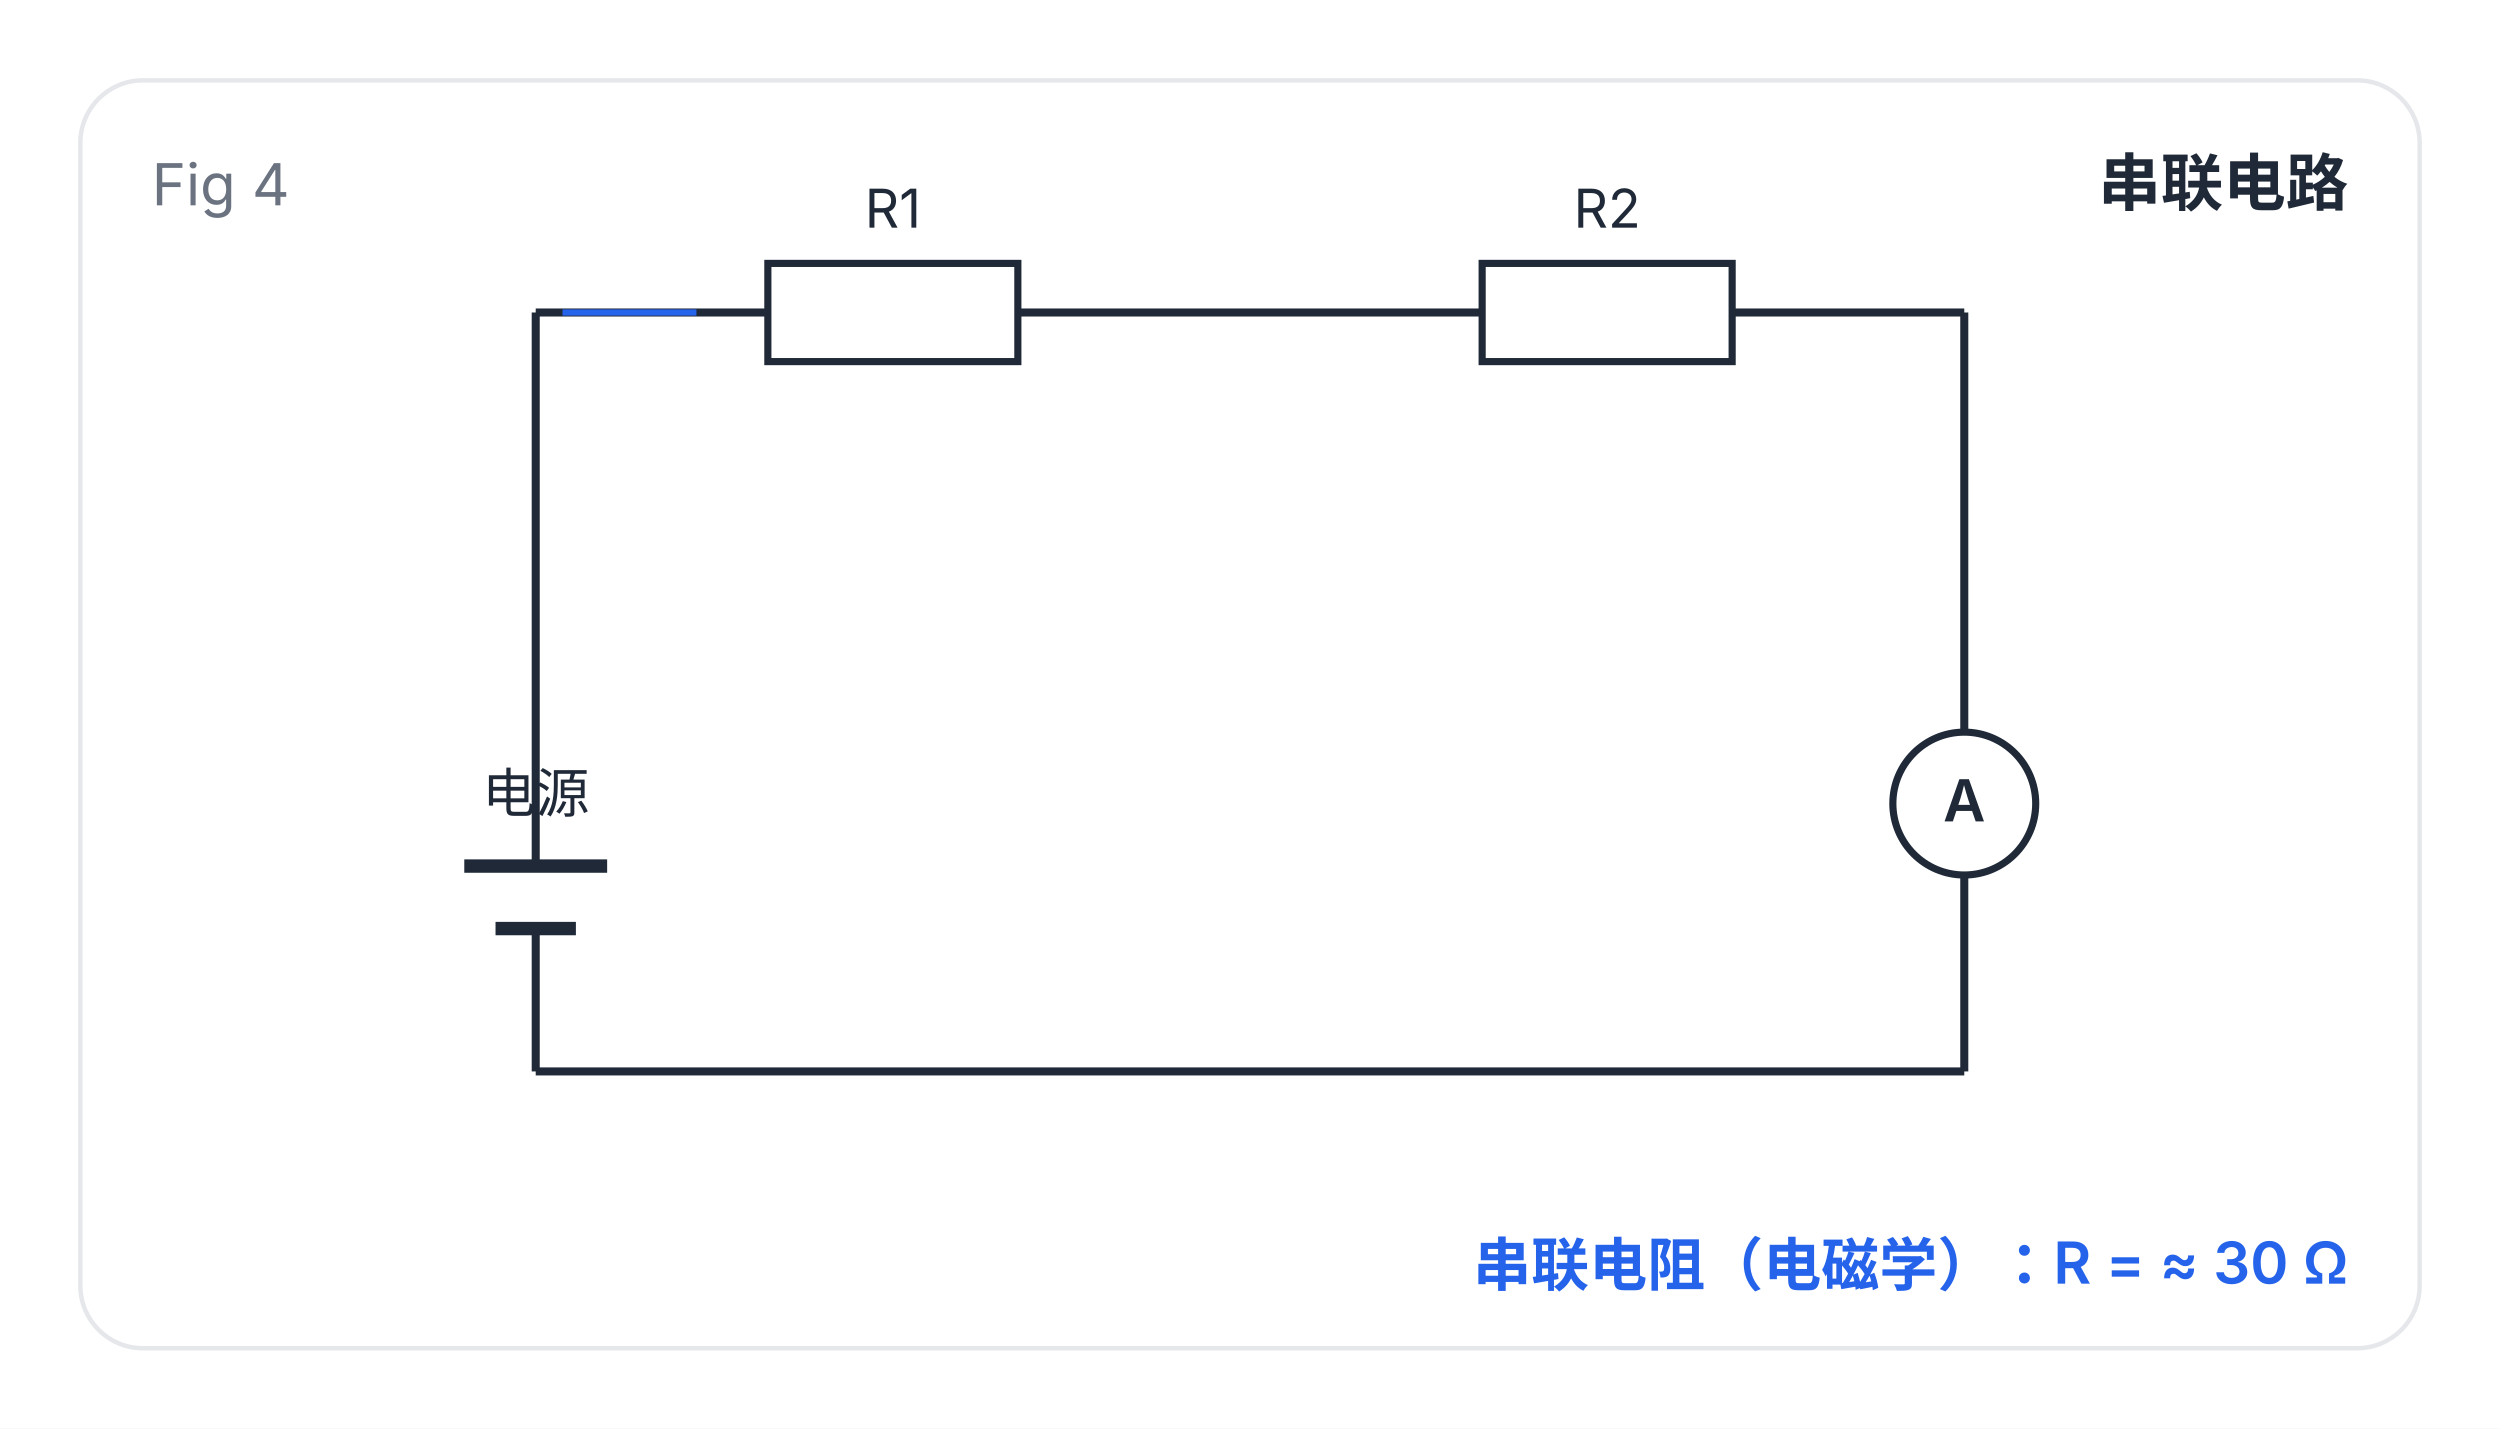
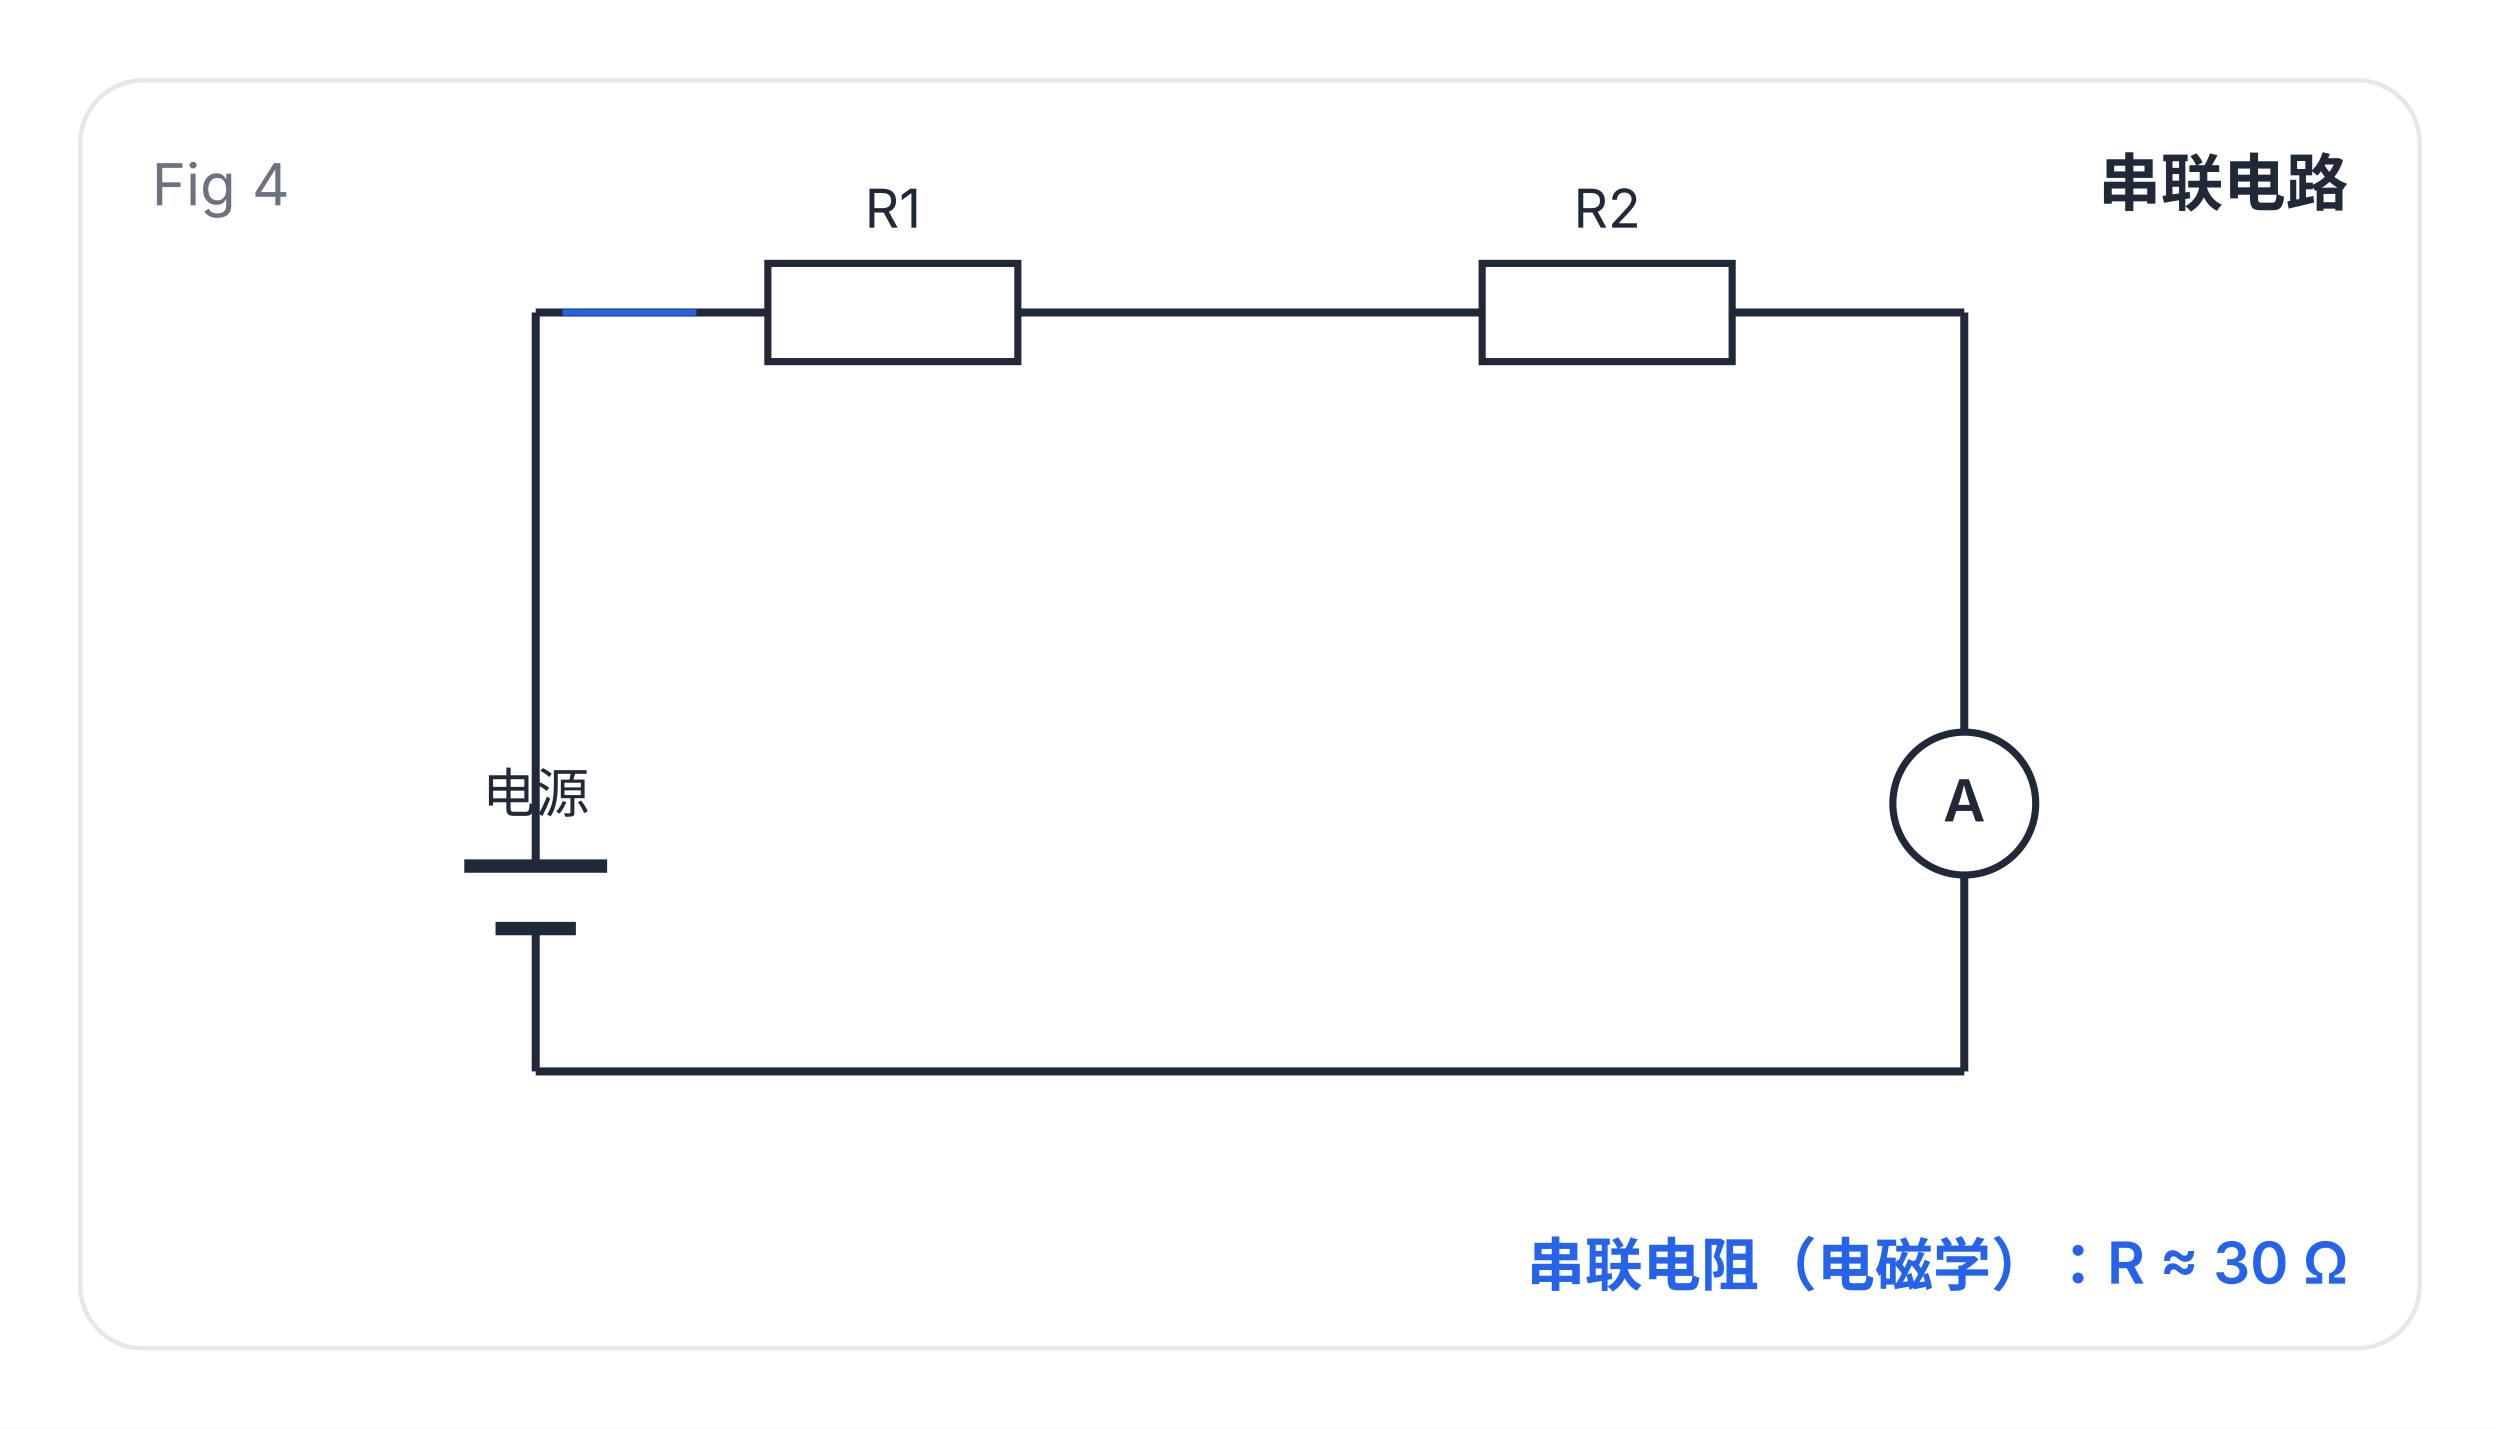
<svg xmlns="http://www.w3.org/2000/svg" viewBox="0 0 560 320" width="560" height="320" font-family="system-ui, -apple-system, 'Segoe UI', 'PingFang SC', 'Microsoft YaHei', sans-serif">
  <rect x="0" y="0" width="560" height="320" fill="#ffffff" />
  <style>
.iso-label { font-family: system-ui, -apple-system, 'Segoe UI', 'PingFang SC', 'Microsoft YaHei', sans-serif; }
.iso-readout { font-variant-numeric: tabular-nums; }
- @media (prefers-reduced-motion: reduce) { animate, animateTransform, animateMotion { display: none; } }
+ .still-only { display: none; }
+ @media (prefers-reduced-motion: reduce) {
+   .motion-only { display: none; }
+   .still-only { display: inline; }
+ }
</style>
  <rect x="18" y="18" width="524" height="284" rx="14" fill="#ffffff" stroke="#e5e7eb" stroke-width="1" />
  <text x="34" y="46" font-size="13" fill="#6b7280" text-anchor="start" font-weight="400" opacity="1">Fig 4</text>
  <text x="526" y="46" font-size="14" fill="#1f2937" text-anchor="end" font-weight="600" opacity="1">串联电路</text>
-   <text x="526" y="288" font-size="13" fill="#2563eb" text-anchor="end" font-weight="600" opacity="1">串联电阻（电磁学）：R = ≈ 30 Ω</text>
+   <text x="526" y="288" font-size="13" fill="#2563eb" text-anchor="end" font-weight="600" opacity="1">串联电阻（电磁学）：R ≈ 30 Ω</text>
  <line x1="120" y1="70" x2="440" y2="70" stroke="#1f2937" stroke-width="1.8" />
  <line x1="120" y1="70" x2="120" y2="194" stroke="#1f2937" stroke-width="1.8" />
  <line x1="120" y1="208" x2="120" y2="240" stroke="#1f2937" stroke-width="1.8" />
  <line x1="440" y1="70" x2="440" y2="240" stroke="#1f2937" stroke-width="1.8" />
  <line x1="120" y1="240" x2="440" y2="240" stroke="#1f2937" stroke-width="1.8" />
  <line x1="104" y1="194" x2="136" y2="194" stroke="#1f2937" stroke-width="3" />
  <line x1="111" y1="208" x2="129" y2="208" stroke="#1f2937" stroke-width="3" />
  <text x="120" y="182" font-size="12" fill="#1f2937" text-anchor="middle" font-weight="400" opacity="1">电源</text>
  <rect x="172" y="59" width="56" height="22" rx="0" fill="#ffffff" stroke="#1f2937" stroke-width="1.6" />
  <text x="200" y="51" font-size="12" fill="#1f2937" text-anchor="middle" font-weight="400" opacity="1">R1</text>
  <rect x="332" y="59" width="56" height="22" rx="0" fill="#ffffff" stroke="#1f2937" stroke-width="1.6" />
  <text x="360" y="51" font-size="12" fill="#1f2937" text-anchor="middle" font-weight="400" opacity="1">R2</text>
  <circle cx="440" cy="180" r="16" fill="#ffffff" stroke="#1f2937" stroke-width="1.6" opacity="1" />
  <text x="440" y="184" font-size="13" fill="#1f2937" text-anchor="middle" font-weight="600" opacity="1">A</text>
  <line x1="126" y1="70" x2="156" y2="70" stroke="#2563eb" stroke-width="1.4" />
</svg>
